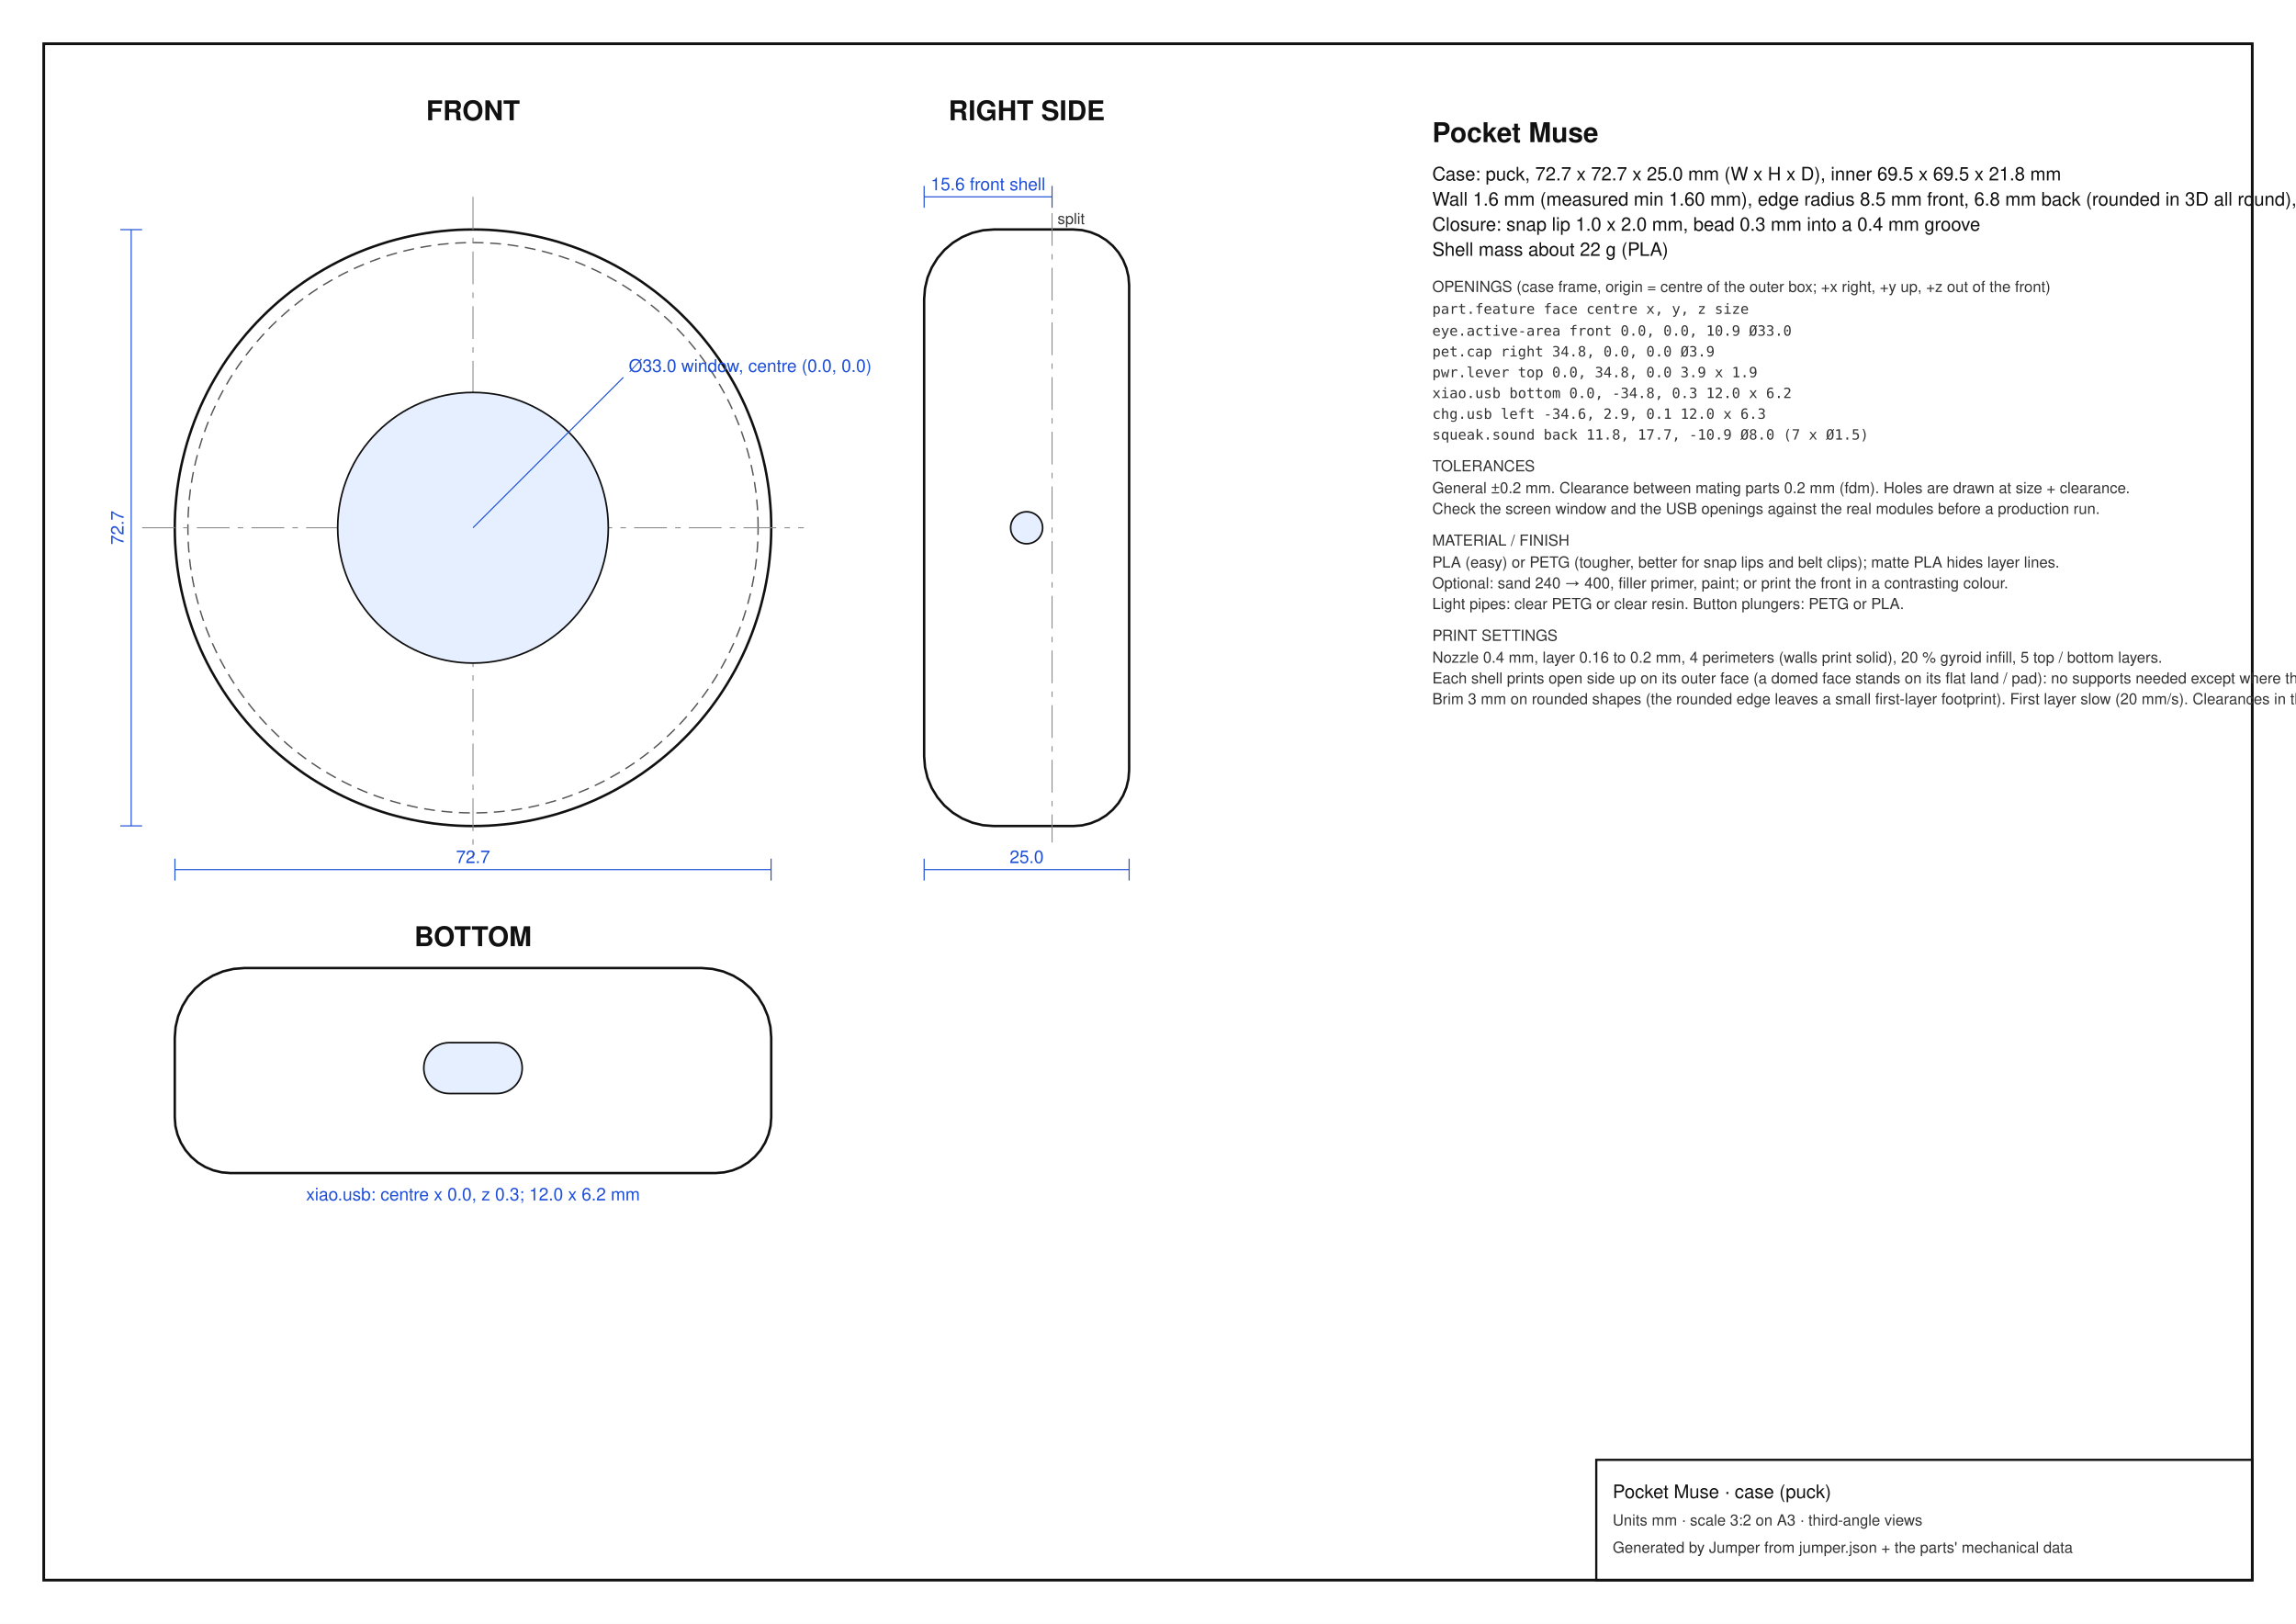
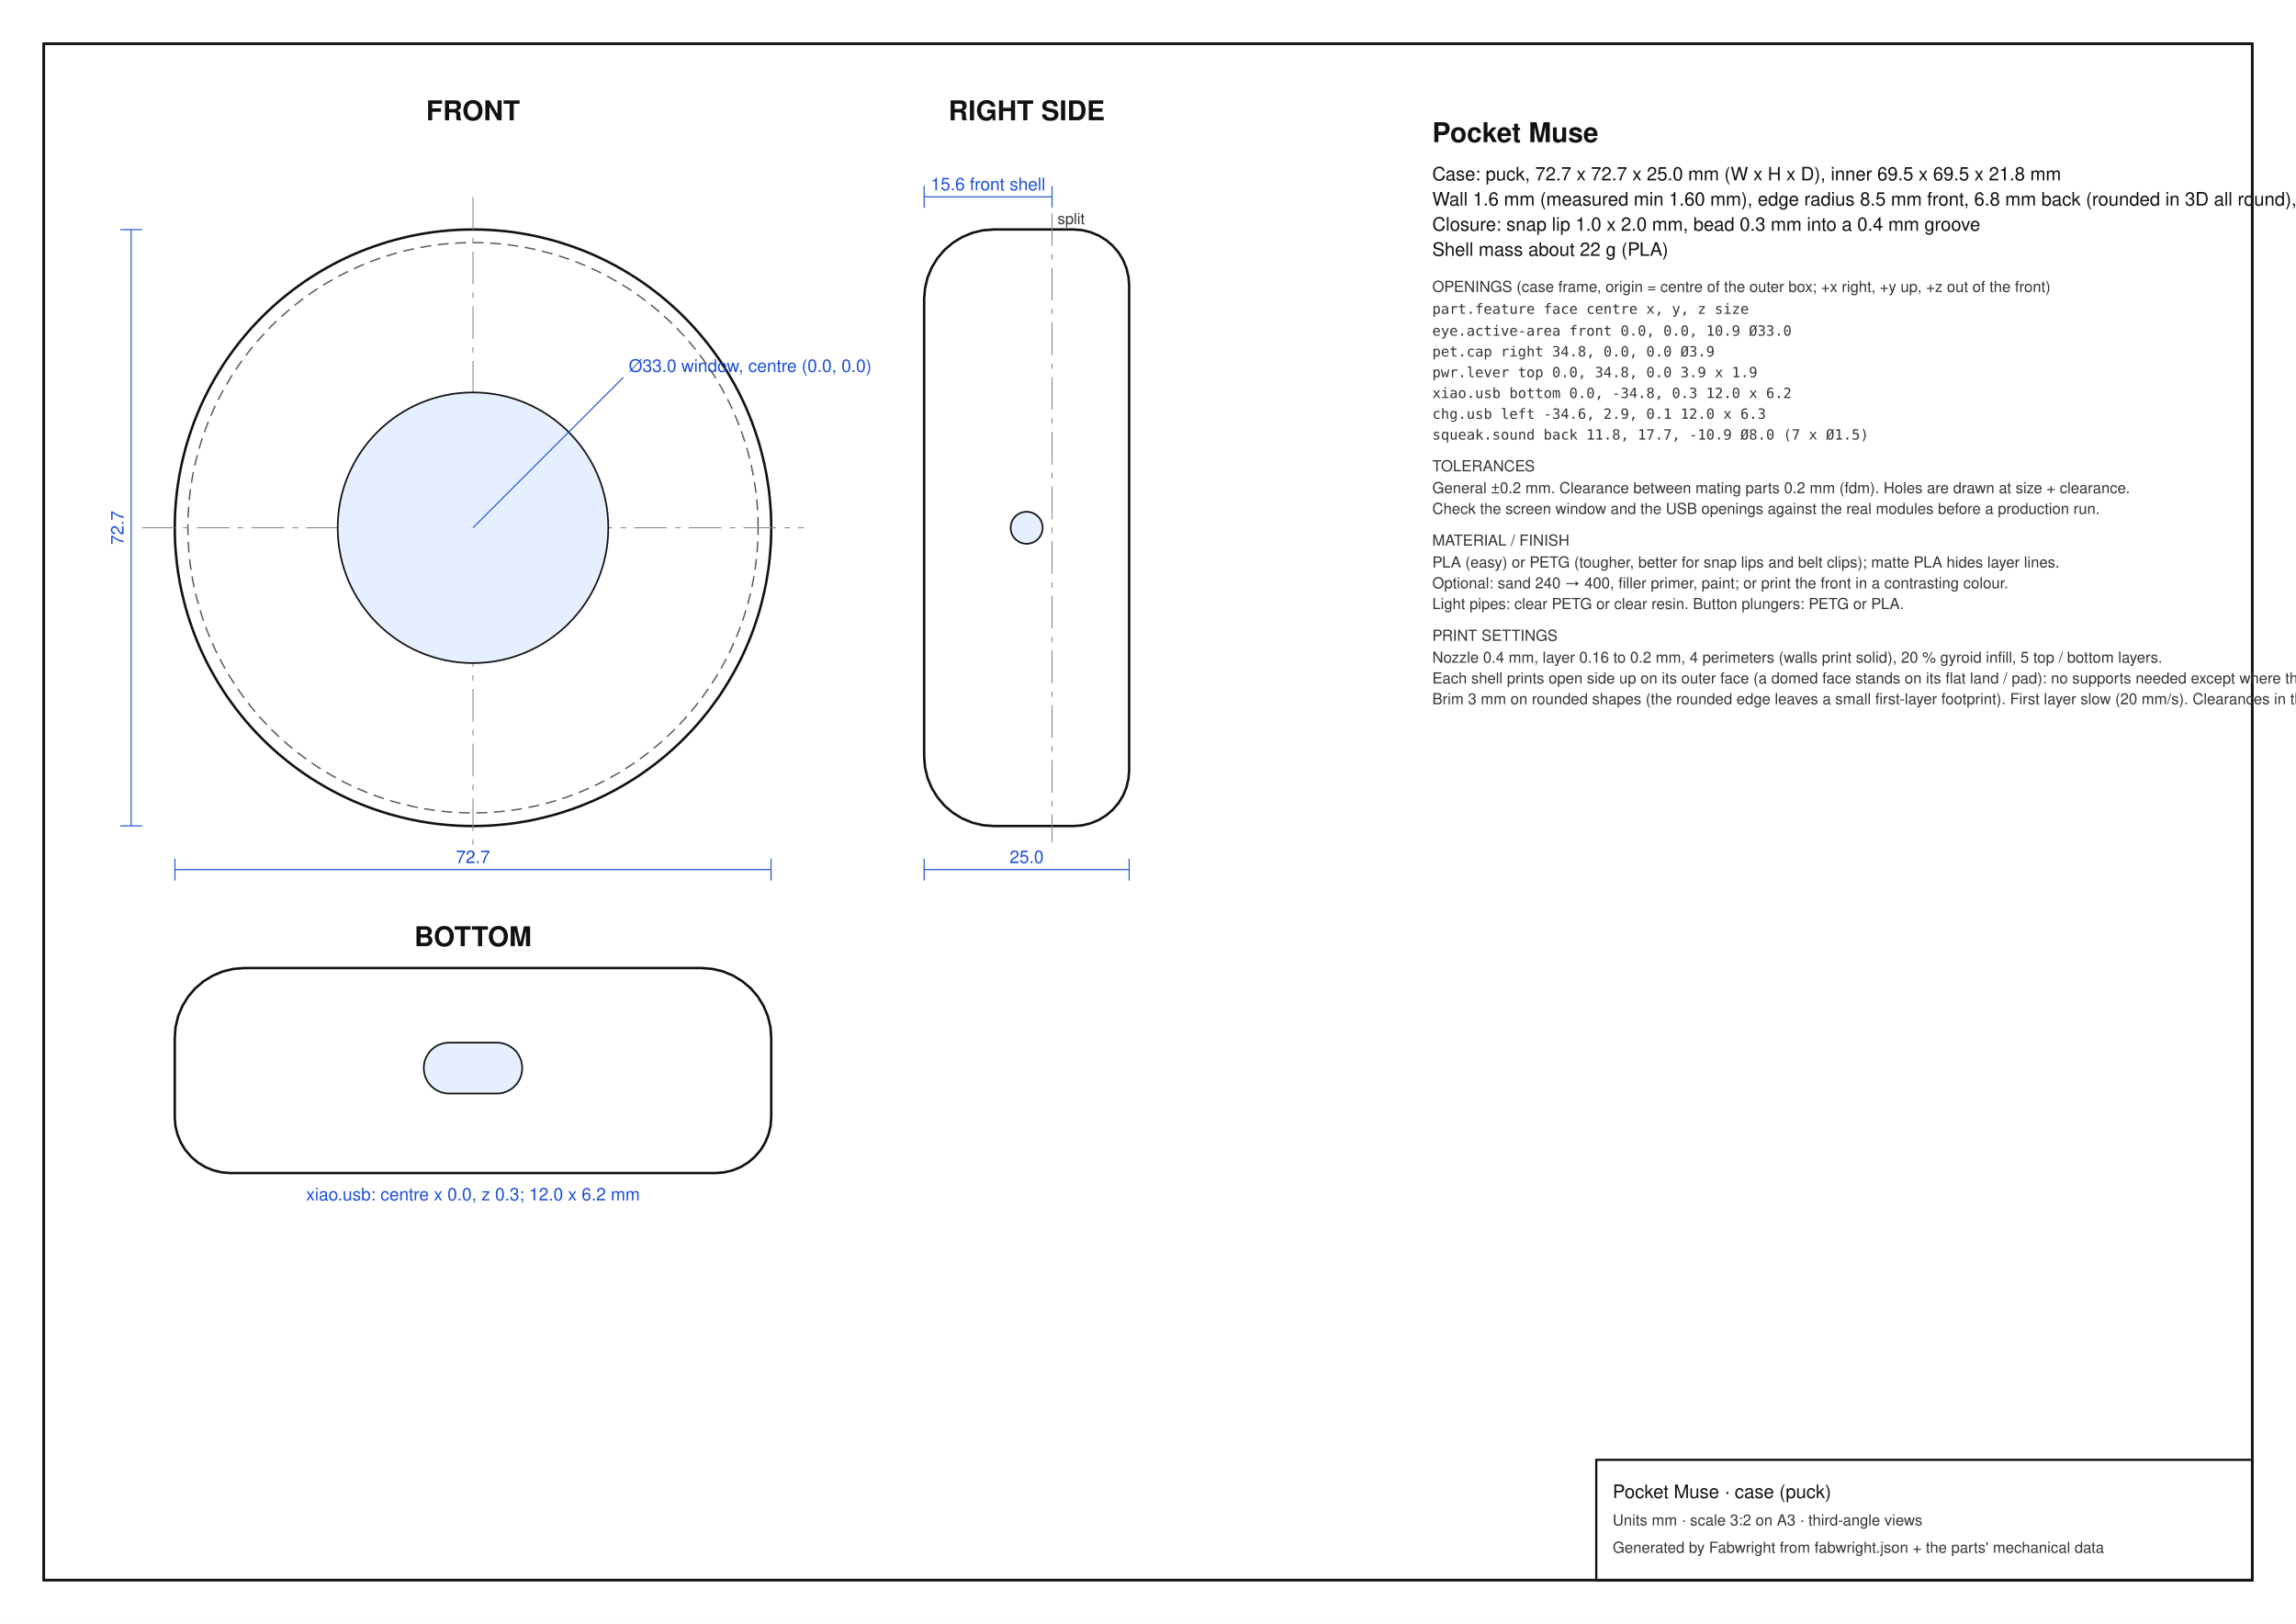
<svg xmlns="http://www.w3.org/2000/svg" width="420mm" height="297mm" viewBox="0 0 420 297" font-family="Helvetica, Arial, sans-serif">
  <rect x="0" y="0" width="420" height="297" fill="#fff" />
  <rect x="8" y="8" width="404" height="281" fill="none" stroke="#111" stroke-width="0.5" />
  <style>.o{fill:none;stroke:#111;stroke-width:0.45}.h{fill:none;stroke:#555;stroke-width:0.25;stroke-dasharray:2 1.2}.c{fill:none;stroke:#888;stroke-width:0.18;stroke-dasharray:6 1.5 1 1.5}.d{stroke:#1d4ed8;stroke-width:0.2;fill:none}.dt{fill:#1d4ed8;font-size:3.2px}.t{font-size:3.4px;fill:#111}.s{font-size:2.8px;fill:#333}.m{font-size:2.6px;fill:#333;font-family:Menlo,Consolas,monospace;white-space:pre}.b{font-size:5px;font-weight:bold;fill:#111}.op{fill:#e6efff;stroke:#111;stroke-width:0.3}</style>
  <text class="b" x="86.525" y="22" text-anchor="middle">FRONT</text>
  <polygon class="o" points="141.08,96.53 141.06,95.10 141.01,93.67 140.91,92.24 140.78,90.82 140.62,89.40 140.41,87.99 140.17,86.58 139.89,85.18 139.57,83.79 139.22,82.40 138.84,81.03 138.41,79.67 137.95,78.31 137.46,76.97 136.93,75.65 136.37,74.33 135.77,73.04 135.14,71.76 134.47,70.49 133.77,69.25 133.04,68.02 132.28,66.81 131.49,65.62 130.66,64.46 129.81,63.31 128.92,62.19 128.01,61.09 127.07,60.02 126.10,58.97 125.10,57.95 124.08,56.95 123.03,55.98 121.96,55.04 120.86,54.13 119.74,53.24 118.59,52.39 117.43,51.56 116.24,50.77 115.03,50.01 113.80,49.28 112.56,48.58 111.29,47.91 110.01,47.28 108.72,46.68 107.40,46.12 106.08,45.59 104.74,45.10 103.38,44.64 102.02,44.21 100.65,43.83 99.26,43.48 97.87,43.16 96.47,42.88 95.06,42.64 93.65,42.43 92.23,42.27 90.81,42.14 89.38,42.04 87.95,41.99 86.53,41.97 85.10,41.99 83.67,42.04 82.24,42.14 80.82,42.27 79.40,42.43 77.99,42.64 76.58,42.88 75.18,43.16 73.79,43.48 72.40,43.83 71.03,44.21 69.67,44.64 68.31,45.10 66.97,45.59 65.65,46.12 64.33,46.68 63.04,47.28 61.76,47.91 60.49,48.58 59.25,49.28 58.02,50.01 56.81,50.77 55.62,51.56 54.46,52.39 53.31,53.24 52.19,54.13 51.09,55.04 50.02,55.98 48.97,56.95 47.95,57.95 46.95,58.97 45.98,60.02 45.04,61.09 44.13,62.19 43.24,63.31 42.39,64.46 41.56,65.62 40.77,66.81 40.01,68.02 39.28,69.25 38.58,70.49 37.91,71.76 37.28,73.04 36.68,74.33 36.12,75.65 35.59,76.97 35.10,78.31 34.64,79.67 34.21,81.03 33.83,82.40 33.48,83.79 33.16,85.18 32.88,86.58 32.64,87.99 32.43,89.40 32.27,90.82 32.14,92.24 32.04,93.67 31.99,95.10 31.97,96.53 31.99,97.95 32.04,99.38 32.14,100.81 32.27,102.23 32.43,103.65 32.64,105.06 32.88,106.47 33.16,107.87 33.48,109.26 33.83,110.65 34.21,112.02 34.64,113.38 35.10,114.74 35.59,116.08 36.12,117.40 36.68,118.72 37.28,120.01 37.91,121.29 38.58,122.56 39.28,123.80 40.01,125.03 40.77,126.24 41.56,127.43 42.39,128.59 43.24,129.74 44.13,130.86 45.04,131.96 45.98,133.03 46.95,134.08 47.95,135.10 48.97,136.10 50.02,137.07 51.09,138.01 52.19,138.92 53.31,139.81 54.46,140.66 55.62,141.49 56.81,142.28 58.02,143.04 59.25,143.77 60.49,144.47 61.76,145.14 63.04,145.77 64.33,146.37 65.65,146.93 66.97,147.46 68.31,147.95 69.67,148.41 71.03,148.84 72.40,149.22 73.79,149.57 75.18,149.89 76.58,150.17 77.99,150.41 79.40,150.62 80.82,150.78 82.24,150.91 83.67,151.01 85.10,151.06 86.52,151.08 87.95,151.06 89.38,151.01 90.81,150.91 92.23,150.78 93.65,150.62 95.06,150.41 96.47,150.17 97.87,149.89 99.26,149.57 100.65,149.22 102.02,148.84 103.38,148.41 104.74,147.95 106.08,147.46 107.40,146.93 108.72,146.37 110.01,145.77 111.29,145.14 112.56,144.47 113.80,143.77 115.03,143.04 116.24,142.28 117.43,141.49 118.59,140.66 119.74,139.81 120.86,138.92 121.96,138.01 123.03,137.07 124.08,136.10 125.10,135.10 126.10,134.08 127.07,133.03 128.01,131.96 128.92,130.86 129.81,129.74 130.66,128.59 131.49,127.43 132.28,126.24 133.04,125.03 133.77,123.80 134.47,122.56 135.14,121.29 135.77,120.01 136.37,118.72 136.93,117.40 137.46,116.08 137.95,114.74 138.41,113.38 138.84,112.02 139.22,110.65 139.57,109.26 139.89,107.87 140.17,106.47 140.41,105.06 140.62,103.65 140.78,102.23 140.91,100.81 141.01,99.38 141.06,97.95" />
  <polygon class="h" points="138.68,96.53 138.66,95.16 138.61,93.80 138.52,92.43 138.40,91.07 138.24,89.72 138.04,88.37 137.81,87.02 137.54,85.68 137.24,84.35 136.90,83.03 136.53,81.71 136.13,80.41 135.69,79.11 135.22,77.83 134.71,76.57 134.17,75.31 133.60,74.07 133.00,72.85 132.36,71.64 131.69,70.45 131.00,69.27 130.27,68.12 129.51,66.98 128.72,65.87 127.90,64.77 127.06,63.70 126.19,62.65 125.29,61.63 124.36,60.62 123.41,59.64 122.43,58.69 121.42,57.76 120.40,56.86 119.35,55.99 118.28,55.15 117.18,54.33 116.07,53.54 114.93,52.78 113.78,52.05 112.60,51.36 111.41,50.69 110.20,50.05 108.98,49.45 107.74,48.88 106.48,48.34 105.22,47.83 103.94,47.36 102.64,46.92 101.34,46.52 100.02,46.15 98.70,45.81 97.37,45.51 96.03,45.24 94.68,45.01 93.33,44.81 91.98,44.65 90.62,44.53 89.25,44.44 87.89,44.39 86.53,44.37 85.16,44.39 83.80,44.44 82.43,44.53 81.07,44.65 79.72,44.81 78.37,45.01 77.02,45.24 75.68,45.51 74.35,45.81 73.03,46.15 71.71,46.52 70.41,46.92 69.11,47.36 67.83,47.83 66.57,48.34 65.31,48.88 64.07,49.45 62.85,50.05 61.64,50.69 60.45,51.36 59.27,52.05 58.12,52.78 56.98,53.54 55.87,54.33 54.77,55.15 53.70,55.99 52.65,56.86 51.63,57.76 50.62,58.69 49.64,59.64 48.69,60.62 47.76,61.63 46.86,62.65 45.99,63.70 45.15,64.77 44.33,65.87 43.54,66.98 42.78,68.12 42.05,69.27 41.36,70.45 40.69,71.64 40.05,72.85 39.45,74.07 38.88,75.31 38.34,76.57 37.83,77.83 37.36,79.11 36.92,80.41 36.52,81.71 36.15,83.03 35.81,84.35 35.51,85.68 35.24,87.02 35.01,88.37 34.81,89.72 34.65,91.07 34.53,92.43 34.44,93.80 34.39,95.16 34.37,96.53 34.39,97.89 34.44,99.25 34.53,100.62 34.65,101.98 34.81,103.33 35.01,104.68 35.24,106.03 35.51,107.37 35.81,108.70 36.15,110.02 36.52,111.34 36.92,112.64 37.36,113.94 37.83,115.22 38.34,116.48 38.88,117.74 39.45,118.98 40.05,120.20 40.69,121.41 41.36,122.60 42.05,123.78 42.78,124.93 43.54,126.07 44.33,127.18 45.15,128.28 45.99,129.35 46.86,130.40 47.76,131.42 48.69,132.43 49.64,133.41 50.62,134.36 51.63,135.29 52.65,136.19 53.70,137.06 54.77,137.90 55.87,138.72 56.98,139.51 58.12,140.27 59.27,141.00 60.45,141.69 61.64,142.36 62.85,143.00 64.07,143.60 65.31,144.17 66.57,144.71 67.83,145.22 69.11,145.69 70.41,146.13 71.71,146.53 73.03,146.90 74.35,147.24 75.68,147.54 77.02,147.81 78.37,148.04 79.72,148.24 81.07,148.40 82.43,148.52 83.80,148.61 85.16,148.66 86.52,148.68 87.89,148.66 89.25,148.61 90.62,148.52 91.98,148.40 93.33,148.24 94.68,148.04 96.03,147.81 97.37,147.54 98.70,147.24 100.02,146.90 101.34,146.53 102.64,146.13 103.94,145.69 105.22,145.22 106.48,144.71 107.74,144.17 108.98,143.60 110.20,143.00 111.41,142.36 112.60,141.69 113.78,141.00 114.93,140.27 116.07,139.51 117.18,138.72 118.28,137.90 119.35,137.06 120.40,136.19 121.42,135.29 122.43,134.36 123.41,133.41 124.36,132.43 125.29,131.42 126.19,130.40 127.06,129.35 127.90,128.28 128.72,127.18 129.51,126.07 130.27,124.93 131.00,123.78 131.69,122.60 132.36,121.41 133.00,120.20 133.60,118.98 134.17,117.74 134.71,116.48 135.22,115.22 135.69,113.94 136.13,112.64 136.53,111.34 136.90,110.02 137.24,108.70 137.54,107.37 137.81,106.03 138.04,104.68 138.24,103.33 138.40,101.98 138.52,100.62 138.61,99.25 138.66,97.89" />
  <line class="c" x1="26" y1="96.525" x2="147.05" y2="96.525" />
  <line class="c" x1="86.525" y1="36" x2="86.525" y2="157.05" />
  <circle class="op" cx="86.525" cy="96.525" r="24.75" />
  <line class="d" x1="32" y1="159.05" x2="141.05" y2="159.05" />
  <line class="d" x1="32" y1="157.05" x2="32" y2="161.05" />
  <line class="d" x1="141.05" y1="157.05" x2="141.05" y2="161.05" />
  <text class="dt" x="86.525" y="157.85" text-anchor="middle">72.7</text>
  <line class="d" x1="24" y1="42" x2="24" y2="151.05" />
  <line class="d" x1="22" y1="42" x2="26" y2="42" />
  <line class="d" x1="22" y1="151.05" x2="26" y2="151.05" />
  <text class="dt" x="22.6" y="96.525" text-anchor="middle" transform="rotate(-90 22.6 96.525)">72.7</text>
  <line class="d" x1="86.525" y1="96.525" x2="114.026" y2="69.024" />
  <text class="dt" x="115.026" y="68.024">Ø33.0 window, centre (0.0, 0.0)</text>
  <text class="b" x="187.8" y="22" text-anchor="middle">RIGHT SIDE</text>
  <path class="o" d="M181.80 151.08 L179.81 150.93 L177.86 150.46 L176.01 149.69 L174.31 148.65 L172.78 147.35 L171.49 145.83 L170.44 144.12 L169.67 142.27 L169.21 140.33 L169.05 138.33 L169.05 131.36 L169.05 124.40 L169.05 117.43 L169.05 110.46 L169.05 103.49 L169.05 96.53 L169.05 89.56 L169.05 82.59 L169.05 75.62 L169.05 68.65 L169.05 61.69 L169.05 54.72 L169.21 52.72 L169.67 50.78 L170.44 48.93 L171.49 47.22 L172.78 45.70 L174.31 44.40 L176.01 43.36 L177.86 42.59 L179.81 42.12 L181.80 41.97 L196.35 41.97 L197.95 42.09 L199.50 42.47 L200.98 43.08 L202.35 43.92 L203.56 44.96 L204.60 46.17 L205.44 47.54 L206.05 49.02 L206.42 50.57 L206.55 52.17 L206.55 59.56 L206.55 66.95 L206.55 74.35 L206.55 81.74 L206.55 89.13 L206.55 96.53 L206.55 103.92 L206.55 111.31 L206.55 118.70 L206.55 126.10 L206.55 133.49 L206.55 140.88 L206.42 142.48 L206.05 144.03 L205.44 145.51 L204.60 146.88 L203.56 148.09 L202.35 149.13 L200.98 149.97 L199.50 150.58 L197.95 150.96 L196.35 151.08 Z" />
  <line class="c" x1="192.45" y1="38.968" x2="192.45" y2="154.082" />
  <text class="s" x="193.45" y="40.968">split</text>
  <circle class="op" cx="187.8" cy="96.525" r="2.925" />
  <line class="d" x1="169.05" y1="159.05" x2="206.55" y2="159.05" />
  <line class="d" x1="169.05" y1="157.05" x2="169.05" y2="161.05" />
  <line class="d" x1="206.55" y1="157.05" x2="206.55" y2="161.05" />
  <text class="dt" x="187.8" y="157.85" text-anchor="middle">25.0</text>
  <line class="d" x1="169.05" y1="36" x2="192.45" y2="36" />
  <line class="d" x1="169.05" y1="34" x2="169.05" y2="38" />
  <line class="d" x1="192.45" y1="34" x2="192.45" y2="38" />
  <text class="dt" x="180.75" y="34.8" text-anchor="middle">15.6 front shell</text>
  <text class="b" x="86.525" y="173.05" text-anchor="middle">BOTTOM</text>
  <path class="o" d="M31.97 189.80 L32.12 187.81 L32.59 185.86 L33.36 184.01 L34.40 182.31 L35.70 180.78 L37.22 179.49 L38.93 178.44 L40.78 177.67 L42.72 177.21 L44.72 177.05 L51.69 177.05 L58.65 177.05 L65.62 177.05 L72.59 177.05 L79.56 177.05 L86.53 177.05 L93.49 177.05 L100.46 177.05 L107.43 177.05 L114.40 177.05 L121.36 177.05 L128.33 177.05 L130.33 177.21 L132.27 177.67 L134.12 178.44 L135.83 179.49 L137.35 180.78 L138.65 182.31 L139.69 184.01 L140.46 185.86 L140.93 187.81 L141.08 189.80 L141.08 204.35 L140.96 205.95 L140.58 207.50 L139.97 208.98 L139.13 210.35 L138.09 211.56 L136.88 212.60 L135.51 213.44 L134.03 214.05 L132.48 214.42 L130.88 214.55 L123.49 214.55 L116.10 214.55 L108.70 214.55 L101.31 214.55 L93.92 214.55 L86.53 214.55 L79.13 214.55 L71.74 214.55 L64.35 214.55 L56.95 214.55 L49.56 214.55 L42.17 214.55 L40.57 214.42 L39.02 214.05 L37.54 213.44 L36.17 212.60 L34.96 211.56 L33.92 210.35 L33.08 208.98 L32.47 207.50 L32.09 205.95 L31.97 204.35 Z" />
  <rect class="op" x="77.525" y="190.7" width="18" height="9.3" rx="4.635" />
  <text class="dt" x="86.525" y="219.55" text-anchor="middle">xiao.usb: centre x 0.0, z 0.3; 12.0 x 6.2 mm</text>
  <text class="b" x="262" y="26">Pocket Muse</text>
  <text class="t" x="262" y="33">Case: puck, 72.7 x 72.7 x 25.0 mm (W x H x D), inner 69.5 x 69.5 x 21.8 mm</text>
  <text class="t" x="262" y="37.6">Wall 1.6 mm (measured min 1.60 mm), edge radius 8.5 mm front, 6.8 mm back (rounded in 3D all round), split 15.6 mm from the front</text>
  <text class="t" x="262" y="42.2">Closure: snap lip 1.0 x 2.0 mm, bead 0.3 mm into a 0.4 mm groove</text>
  <text class="t" x="262" y="46.8">Shell mass about 22 g (PLA)</text>
  <text class="s" x="262" y="53.4">OPENINGS (case frame, origin = centre of the outer box; +x right, +y up, +z out of the front)</text>
  <text class="m" x="262" y="57.4">part.feature            face     centre x, y, z          size</text>
  <text class="m" x="262" y="61.4">eye.active-area         front    0.0, 0.0, 10.9          Ø33.0</text>
  <text class="m" x="262" y="65.2">pet.cap                 right    34.8, 0.0, 0.0          Ø3.9</text>
  <text class="m" x="262" y="69">pwr.lever               top      0.0, 34.8, 0.0          3.9 x 1.9</text>
  <text class="m" x="262" y="72.8">xiao.usb                bottom   0.0, -34.8, 0.3         12.0 x 6.2</text>
  <text class="m" x="262" y="76.6">chg.usb                 left     -34.6, 2.9, 0.1         12.0 x 6.3</text>
  <text class="m" x="262" y="80.4">squeak.sound            back     11.8, 17.7, -10.9       Ø8.0 (7 x Ø1.5)</text>
  <text class="s" x="262" y="86.2">TOLERANCES</text>
  <text class="s" x="262" y="90.2">General ±0.2 mm. Clearance between mating parts 0.2 mm (fdm). Holes are drawn at size + clearance.</text>
  <text class="s" x="262" y="94">Check the screen window and the USB openings against the real modules before a production run.</text>
  <text class="s" x="262" y="99.8">MATERIAL / FINISH</text>
  <text class="s" x="262" y="103.8">PLA (easy) or PETG (tougher, better for snap lips and belt clips); matte PLA hides layer lines.</text>
  <text class="s" x="262" y="107.6">Optional: sand 240 → 400, filler primer, paint; or print the front in a contrasting colour.</text>
  <text class="s" x="262" y="111.4">Light pipes: clear PETG or clear resin. Button plungers: PETG or PLA.</text>
  <text class="s" x="262" y="117.2">PRINT SETTINGS</text>
  <text class="s" x="262" y="121.2">Nozzle 0.4 mm, layer 0.16 to 0.2 mm, 4 perimeters (walls print solid), 20 % gyroid infill, 5 top / bottom layers.</text>
  <text class="s" x="262" y="125">Each shell prints open side up on its outer face (a domed face stands on its flat land / pad): no supports needed except where this file says.</text>
  <text class="s" x="262" y="128.8">Brim 3 mm on rounded shapes (the rounded edge leaves a small first-layer footprint). First layer slow (20 mm/s). Clearances in this file: 0.2 mm.</text>
  <rect x="292" y="267" width="120" height="22" fill="none" stroke="#111" stroke-width="0.4" />
  <text class="t" x="295" y="274">Pocket Muse · case (puck)</text>
  <text class="s" x="295" y="279">Units mm · scale 3:2 on A3 · third-angle views</text>
-   <text class="s" x="295" y="284">Generated by Jumper from jumper.json + the parts' mechanical data</text>
+   <text class="s" x="295" y="284">Generated by Fabwright from fabwright.json + the parts' mechanical data</text>
</svg>
